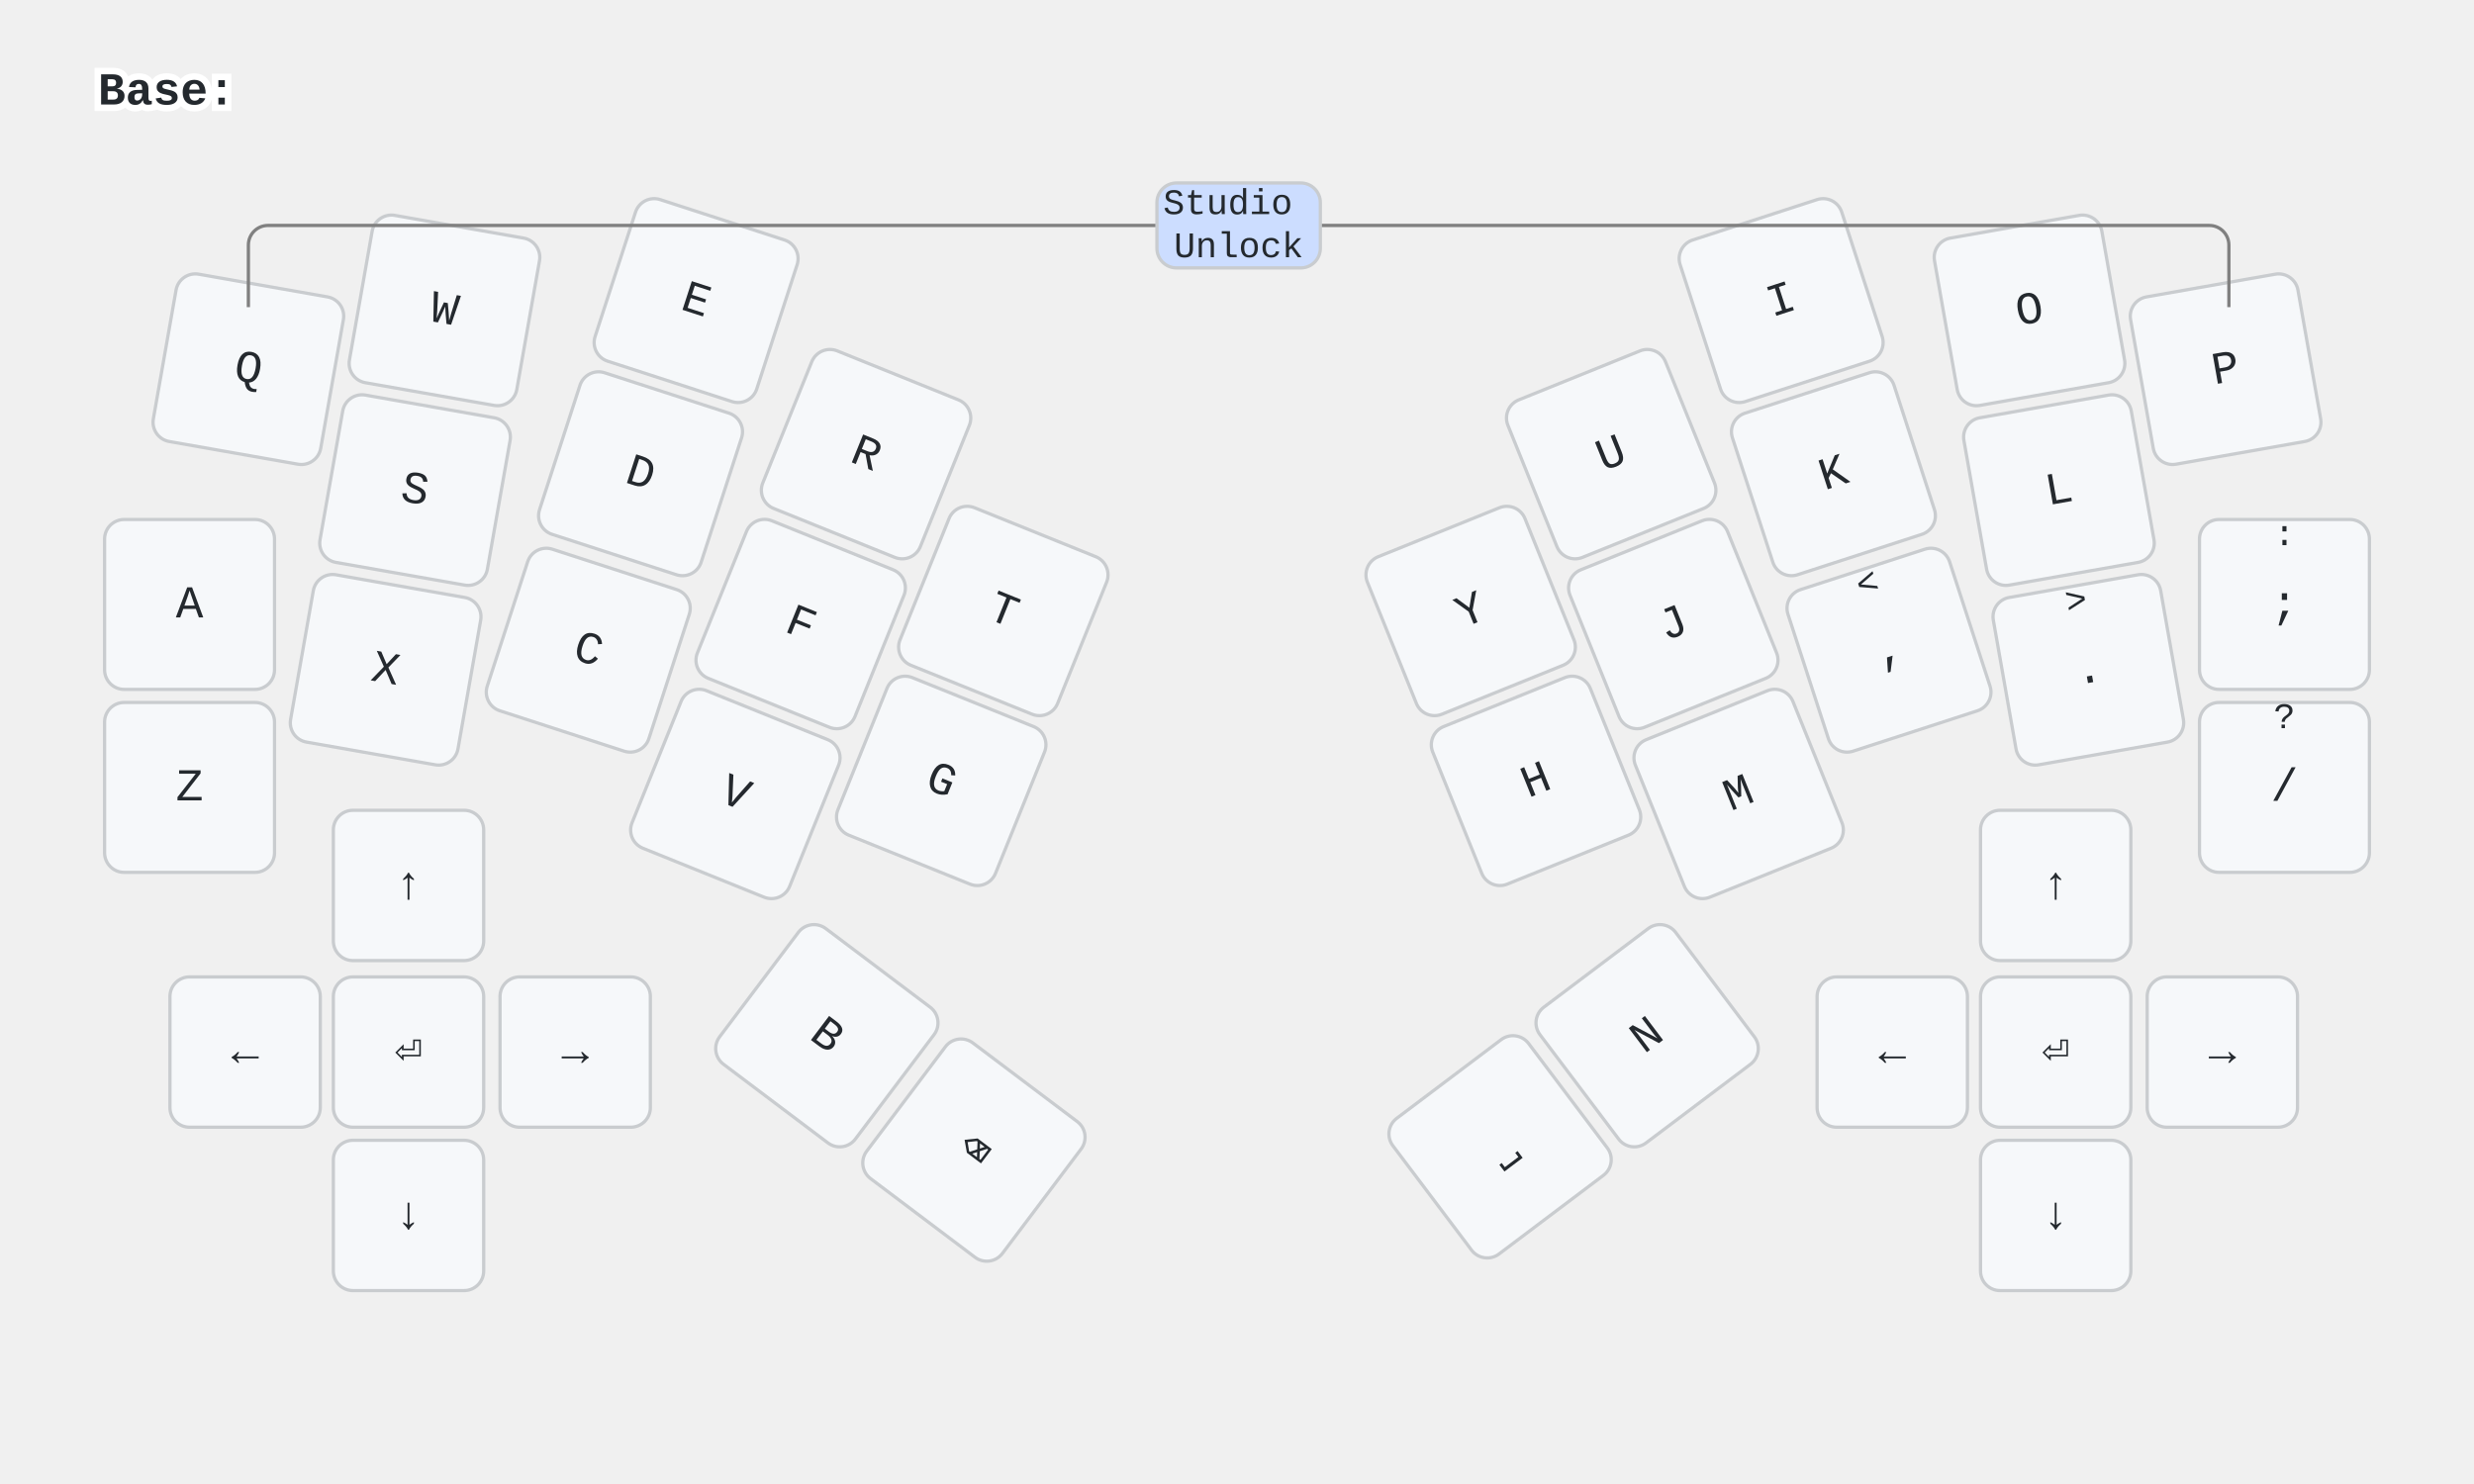
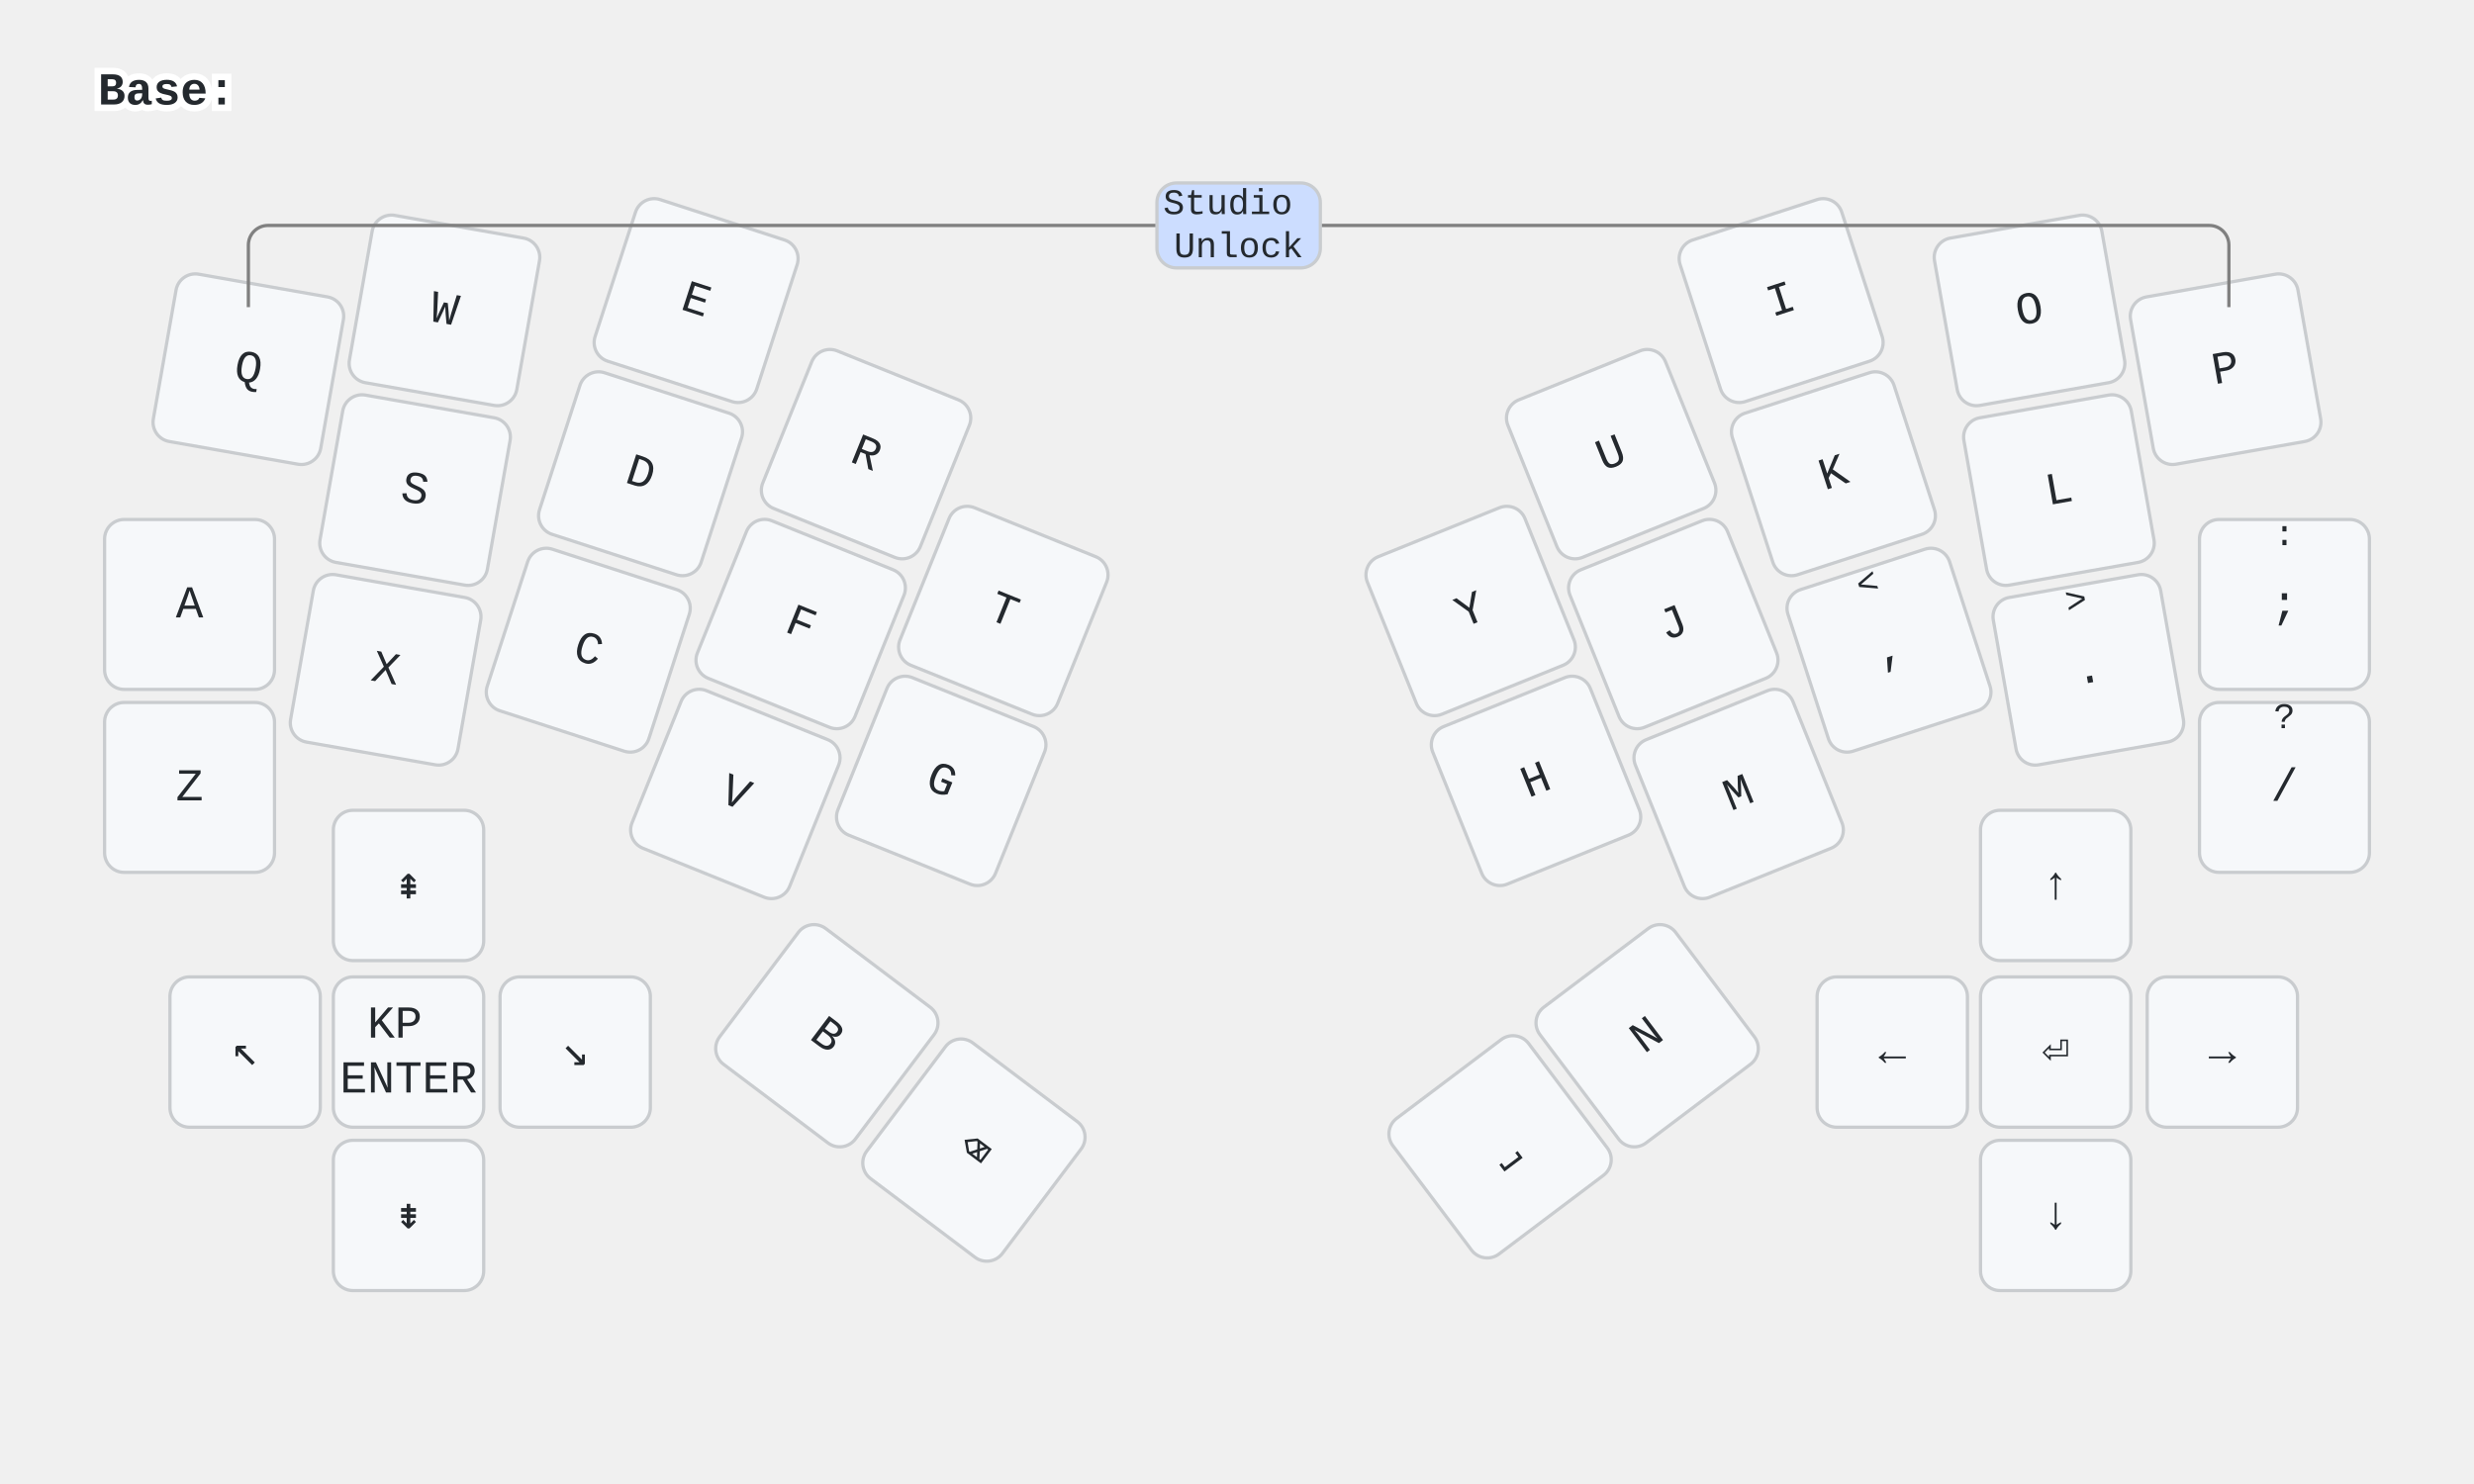
<svg xmlns="http://www.w3.org/2000/svg" width="757" height="454" viewBox="0 0 757 454" class="keymap">
  <style>/* inherit to force styles through use tags */
svg path {
    fill: inherit;
}

/* font and background color specifications */
svg.keymap {
    font-family: SFMono-Regular,Consolas,Liberation Mono,Menlo,monospace;
    font-size: 14px;
    font-kerning: normal;
    text-rendering: optimizeLegibility;
    fill: #24292e;
}

/* default key styling */
rect.key {
    fill: #f6f8fa;
}

rect.key, rect.combo {
    stroke: #c9cccf;
    stroke-width: 1;
}

/* default key side styling, only used is draw_key_sides is set */
rect.side {
    filter: brightness(90%);
}

/* color accent for combo boxes */
rect.combo, rect.combo-separate {
    fill: #cdf;
}

/* color accent for held keys */
rect.held, rect.combo.held {
    fill: #fdd;
}

/* color accent for ghost (optional) keys */
rect.ghost, rect.combo.ghost {
    stroke-dasharray: 4, 4;
    stroke-width: 2;
}

text {
    text-anchor: middle;
    dominant-baseline: middle;
}

/* styling for layer labels */
text.label {
    font-weight: bold;
    text-anchor: start;
    stroke: white;
    stroke-width: 4;
    paint-order: stroke;
}

/* styling for optional footer */
text.footer {
    text-anchor: end;
    dominant-baseline: auto;
    stroke: white;
    stroke-width: 4;
    paint-order: stroke;
}

/* styling for combo tap, and key non-tap label text */
text.combo, text.hold, text.shifted, text.left, text.right {
    font-size: 11px;
}

text.hold {
    text-anchor: middle;
    dominant-baseline: auto;
}

text.shifted {
    text-anchor: middle;
    dominant-baseline: hanging;
}

text.left {
    text-anchor: start;
}

text.right {
    text-anchor: end;
}

text.layer-activator {
    text-decoration: underline;
}

/* styling for hold/shifted label text in combo box */
text.combo.hold, text.combo.shifted, text.combo.left, text.combo.right {
    font-size: 8px;
}

/* lighter symbol for transparent keys */
text.trans {
    fill: #7b7e81;
}

/* styling for combo dendrons */
path.combo {
    stroke-width: 1;
    stroke: gray;
    fill: none;
}

/* Start Tabler Icons Cleanup */
/* cannot use height/width with glyphs */
.icon-tabler &gt; path {
    fill: inherit;
    stroke: inherit;
    stroke-width: 2;
}
/* hide tabler's default box */
.icon-tabler &gt; path[stroke="none"][fill="none"] {
    visibility: hidden;
}
/* End Tabler Icons Cleanup */
</style>
  <g transform="translate(30, 0)" class="layer-Base">
    <text x="0" y="28" class="label" id="Base">Base:</text>
    <g transform="translate(0, 57)">
      <g transform="translate(46, 56) rotate(10.0)" class="key keypos-0">
        <rect rx="6" ry="6" x="-26" y="-26" width="52" height="52" class="key" />
        <text x="0" y="0" class="key tap">Q</text>
      </g>
      <g transform="translate(106, 38) rotate(10.0)" class="key keypos-1">
        <rect rx="6" ry="6" x="-26" y="-26" width="52" height="52" class="key" />
        <text x="0" y="0" class="key tap">W</text>
      </g>
      <g transform="translate(183, 35) rotate(18.0)" class="key keypos-2">
        <rect rx="6" ry="6" x="-26" y="-26" width="52" height="52" class="key" />
        <text x="0" y="0" class="key tap">E</text>
      </g>
      <g transform="translate(235, 82) rotate(22.0)" class="key keypos-3">
        <rect rx="6" ry="6" x="-26" y="-26" width="52" height="52" class="key" />
        <text x="0" y="0" class="key tap">R</text>
      </g>
      <g transform="translate(277, 130) rotate(22.0)" class="key keypos-4">
        <rect rx="6" ry="6" x="-26" y="-26" width="52" height="52" class="key" />
        <text x="0" y="0" class="key tap">T</text>
      </g>
      <g transform="translate(420, 130) rotate(-22.0)" class="key keypos-5">
        <rect rx="6" ry="6" x="-26" y="-26" width="52" height="52" class="key" />
        <text x="0" y="0" class="key tap">Y</text>
      </g>
      <g transform="translate(463, 82) rotate(-22.0)" class="key keypos-6">
        <rect rx="6" ry="6" x="-26" y="-26" width="52" height="52" class="key" />
        <text x="0" y="0" class="key tap">U</text>
      </g>
      <g transform="translate(515, 35) rotate(-18.0)" class="key keypos-7">
        <rect rx="6" ry="6" x="-26" y="-26" width="52" height="52" class="key" />
        <text x="0" y="0" class="key tap">I</text>
      </g>
      <g transform="translate(591, 38) rotate(-10.0)" class="key keypos-8">
        <rect rx="6" ry="6" x="-26" y="-26" width="52" height="52" class="key" />
        <text x="0" y="0" class="key tap">O</text>
      </g>
      <g transform="translate(651, 56) rotate(-10.0)" class="key keypos-9">
        <rect rx="6" ry="6" x="-26" y="-26" width="52" height="52" class="key" />
        <text x="0" y="0" class="key tap">P</text>
      </g>
      <g transform="translate(28, 128)" class="key keypos-10">
        <rect rx="6" ry="6" x="-26" y="-26" width="52" height="52" class="key" />
        <text x="0" y="0" class="key tap">A</text>
      </g>
      <g transform="translate(97, 93) rotate(10.0)" class="key keypos-11">
        <rect rx="6" ry="6" x="-26" y="-26" width="52" height="52" class="key" />
        <text x="0" y="0" class="key tap">S</text>
      </g>
      <g transform="translate(166, 88) rotate(18.0)" class="key keypos-12">
        <rect rx="6" ry="6" x="-26" y="-26" width="52" height="52" class="key" />
        <text x="0" y="0" class="key tap">D</text>
      </g>
      <g transform="translate(215, 134) rotate(22.0)" class="key keypos-13">
        <rect rx="6" ry="6" x="-26" y="-26" width="52" height="52" class="key" />
        <text x="0" y="0" class="key tap">F</text>
      </g>
      <g transform="translate(258, 182) rotate(22.0)" class="key keypos-14">
        <rect rx="6" ry="6" x="-26" y="-26" width="52" height="52" class="key" />
        <text x="0" y="0" class="key tap">G</text>
      </g>
      <g transform="translate(440, 182) rotate(-22.0)" class="key keypos-15">
        <rect rx="6" ry="6" x="-26" y="-26" width="52" height="52" class="key" />
        <text x="0" y="0" class="key tap">H</text>
      </g>
      <g transform="translate(482, 134) rotate(-22.0)" class="key keypos-16">
        <rect rx="6" ry="6" x="-26" y="-26" width="52" height="52" class="key" />
        <text x="0" y="0" class="key tap">J</text>
      </g>
      <g transform="translate(531, 88) rotate(-18.0)" class="key keypos-17">
        <rect rx="6" ry="6" x="-26" y="-26" width="52" height="52" class="key" />
        <text x="0" y="0" class="key tap">K</text>
      </g>
      <g transform="translate(600, 93) rotate(-10.0)" class="key keypos-18">
        <rect rx="6" ry="6" x="-26" y="-26" width="52" height="52" class="key" />
        <text x="0" y="0" class="key tap">L</text>
      </g>
      <g transform="translate(669, 128)" class="key keypos-19">
        <rect rx="6" ry="6" x="-26" y="-26" width="52" height="52" class="key" />
        <text x="0" y="0" class="key tap">;</text>
        <text x="0" y="-24" class="key shifted">:</text>
      </g>
      <g transform="translate(28, 184)" class="key keypos-20">
        <rect rx="6" ry="6" x="-26" y="-26" width="52" height="52" class="key" />
        <text x="0" y="0" class="key tap">Z</text>
      </g>
      <g transform="translate(88, 148) rotate(10.0)" class="key keypos-21">
        <rect rx="6" ry="6" x="-26" y="-26" width="52" height="52" class="key" />
        <text x="0" y="0" class="key tap">X</text>
      </g>
      <g transform="translate(150, 142) rotate(18.0)" class="key keypos-22">
        <rect rx="6" ry="6" x="-26" y="-26" width="52" height="52" class="key" />
        <text x="0" y="0" class="key tap">C</text>
      </g>
      <g transform="translate(195, 186) rotate(22.0)" class="key keypos-23">
        <rect rx="6" ry="6" x="-26" y="-26" width="52" height="52" class="key" />
        <text x="0" y="0" class="key tap">V</text>
      </g>
      <g transform="translate(223, 260) rotate(37.0)" class="key keypos-24">
        <rect rx="6" ry="6" x="-26" y="-26" width="52" height="52" class="key" />
        <text x="0" y="0" class="key tap">B</text>
      </g>
      <g transform="translate(474, 260) rotate(-37.0)" class="key keypos-25">
        <rect rx="6" ry="6" x="-26" y="-26" width="52" height="52" class="key" />
        <text x="0" y="0" class="key tap">N</text>
      </g>
      <g transform="translate(502, 186) rotate(-22.0)" class="key keypos-26">
        <rect rx="6" ry="6" x="-26" y="-26" width="52" height="52" class="key" />
        <text x="0" y="0" class="key tap">M</text>
      </g>
      <g transform="translate(548, 142) rotate(-18.0)" class="key keypos-27">
        <rect rx="6" ry="6" x="-26" y="-26" width="52" height="52" class="key" />
        <text x="0" y="0" class="key tap">,</text>
        <text x="0" y="-24" class="key shifted">&lt;</text>
      </g>
      <g transform="translate(609, 148) rotate(-10.0)" class="key keypos-28">
        <rect rx="6" ry="6" x="-26" y="-26" width="52" height="52" class="key" />
        <text x="0" y="0" class="key tap">.</text>
        <text x="0" y="-24" class="key shifted">&gt;</text>
      </g>
      <g transform="translate(669, 184)" class="key keypos-29">
        <rect rx="6" ry="6" x="-26" y="-26" width="52" height="52" class="key" />
        <text x="0" y="0" class="key tap">/</text>
        <text x="0" y="-24" class="key shifted">?</text>
      </g>
      <g transform="translate(95, 214)" class="key keypos-30">
        <rect rx="6" ry="6" x="-23" y="-23" width="46" height="46" class="key" />
-         <text x="0" y="0" class="key tap">↑</text>
+         <text x="0" y="0" class="key tap">⇞</text>
      </g>
      <g transform="translate(45, 265)" class="key keypos-31">
        <rect rx="6" ry="6" x="-23" y="-23" width="46" height="46" class="key" />
-         <text x="0" y="0" class="key tap">←</text>
+         <text x="0" y="0" class="key tap">↖</text>
      </g>
      <g transform="translate(95, 265)" class="key keypos-32">
        <rect rx="6" ry="6" x="-23" y="-23" width="46" height="46" class="key" />
-         <text x="0" y="0" class="key tap">⏎</text>
+         <text x="0" y="0" class="key tap">
+           <tspan x="0" dy="-0.6em">KP</tspan>
+           <tspan x="0" dy="1.2em">ENTER</tspan>
+         </text>
      </g>
      <g transform="translate(146, 265)" class="key keypos-33">
        <rect rx="6" ry="6" x="-23" y="-23" width="46" height="46" class="key" />
-         <text x="0" y="0" class="key tap">→</text>
+         <text x="0" y="0" class="key tap">↘</text>
      </g>
      <g transform="translate(95, 315)" class="key keypos-34">
        <rect rx="6" ry="6" x="-23" y="-23" width="46" height="46" class="key" />
-         <text x="0" y="0" class="key tap">↓</text>
+         <text x="0" y="0" class="key tap">⇟</text>
      </g>
      <g transform="translate(599, 214)" class="key keypos-35">
        <rect rx="6" ry="6" x="-23" y="-23" width="46" height="46" class="key" />
        <text x="0" y="0" class="key tap">↑</text>
      </g>
      <g transform="translate(549, 265)" class="key keypos-36">
        <rect rx="6" ry="6" x="-23" y="-23" width="46" height="46" class="key" />
        <text x="0" y="0" class="key tap">←</text>
      </g>
      <g transform="translate(599, 265)" class="key keypos-37">
        <rect rx="6" ry="6" x="-23" y="-23" width="46" height="46" class="key" />
        <text x="0" y="0" class="key tap">⏎</text>
      </g>
      <g transform="translate(650, 265)" class="key keypos-38">
        <rect rx="6" ry="6" x="-23" y="-23" width="46" height="46" class="key" />
        <text x="0" y="0" class="key tap">→</text>
      </g>
      <g transform="translate(599, 315)" class="key keypos-39">
        <rect rx="6" ry="6" x="-23" y="-23" width="46" height="46" class="key" />
        <text x="0" y="0" class="key tap">↓</text>
      </g>
      <g transform="translate(268, 295) rotate(37.0)" class="key keypos-40">
        <rect rx="6" ry="6" x="-26" y="-26" width="52" height="52" class="key" />
        <text x="0" y="0" class="key tap">⌫</text>
      </g>
      <g transform="translate(429, 294) rotate(-37.0)" class="key keypos-41">
        <rect rx="6" ry="6" x="-26" y="-26" width="52" height="52" class="key" />
        <text x="0" y="0" class="key tap">⎵</text>
      </g>
      <g class="combo combopos-0">
        <path d="M349,12 h-297 a6.0,6.0 0 0 0 -6.0,6.0 v19" class="combo" />
        <path d="M349,12 h297 a6.0,6.0 0 0 1 6.0,6.0 v19" class="combo" />
        <rect rx="6" ry="6" x="324" y="-1" width="50" height="26" class="combo" />
        <text x="349" y="12" class="combo tap">
          <tspan x="349" dy="-0.6em">Studio</tspan>
          <tspan x="349" dy="1.2em">Unlock</tspan>
        </text>
      </g>
    </g>
  </g>
</svg>
